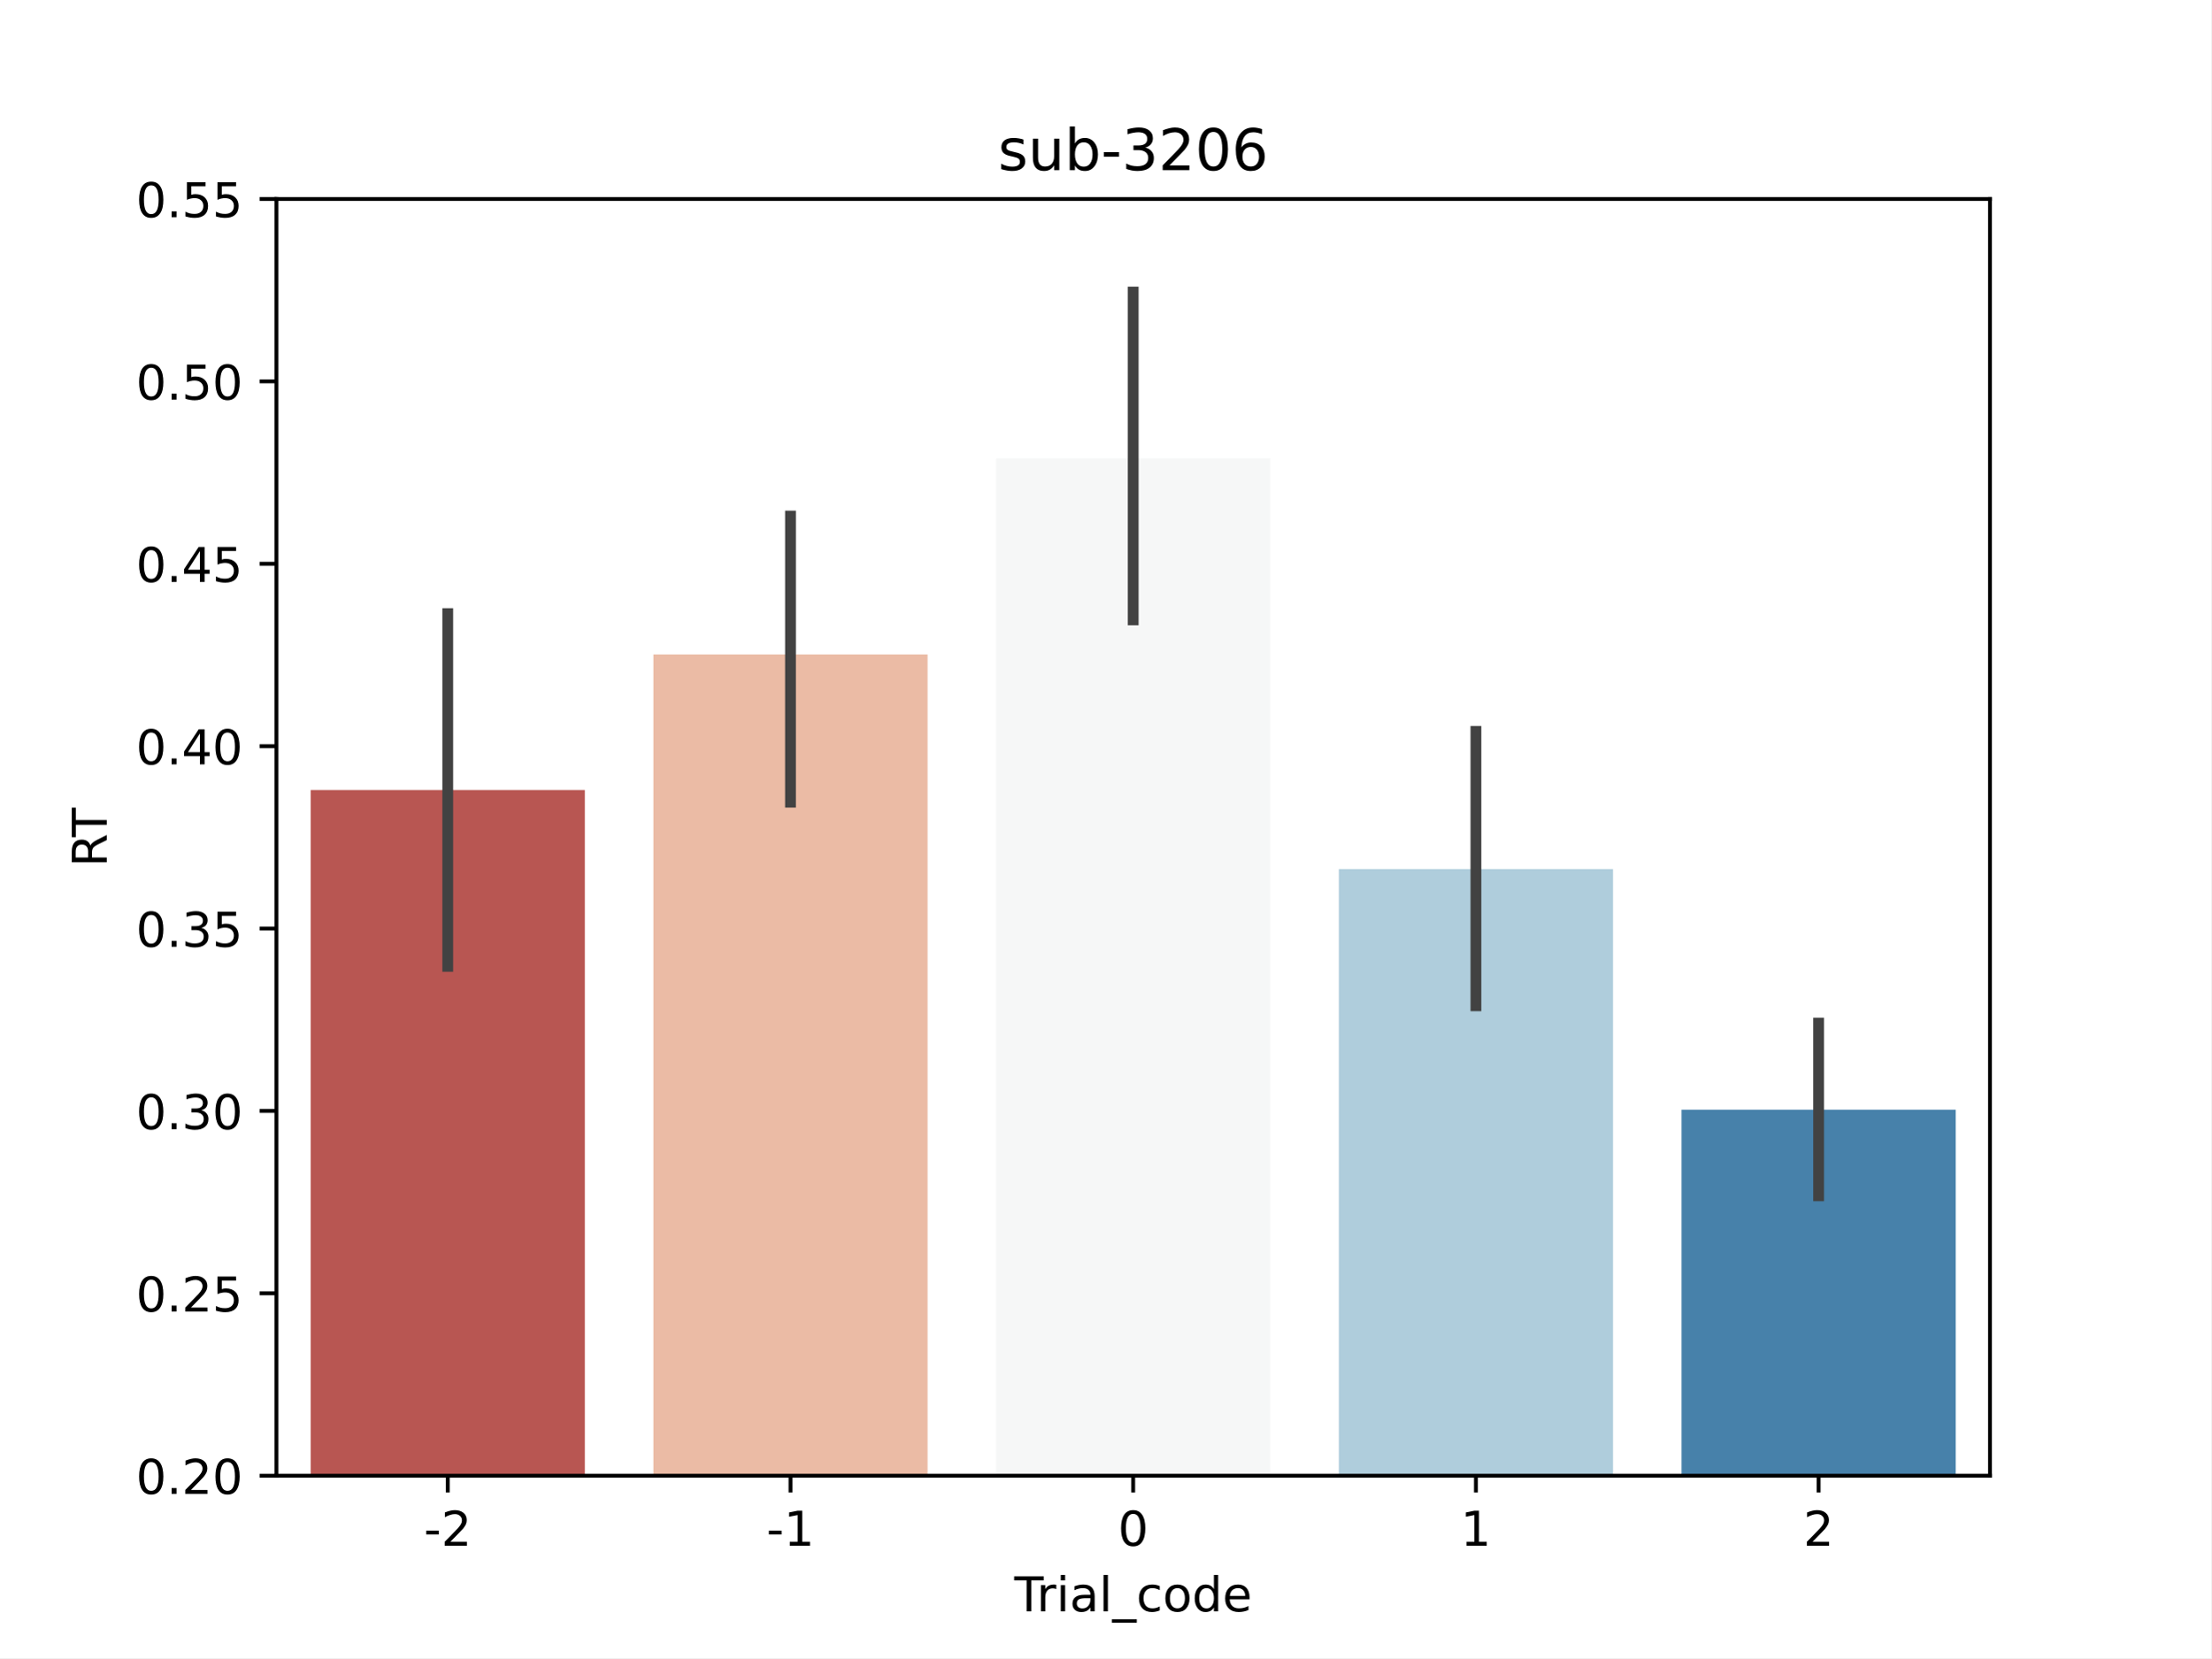
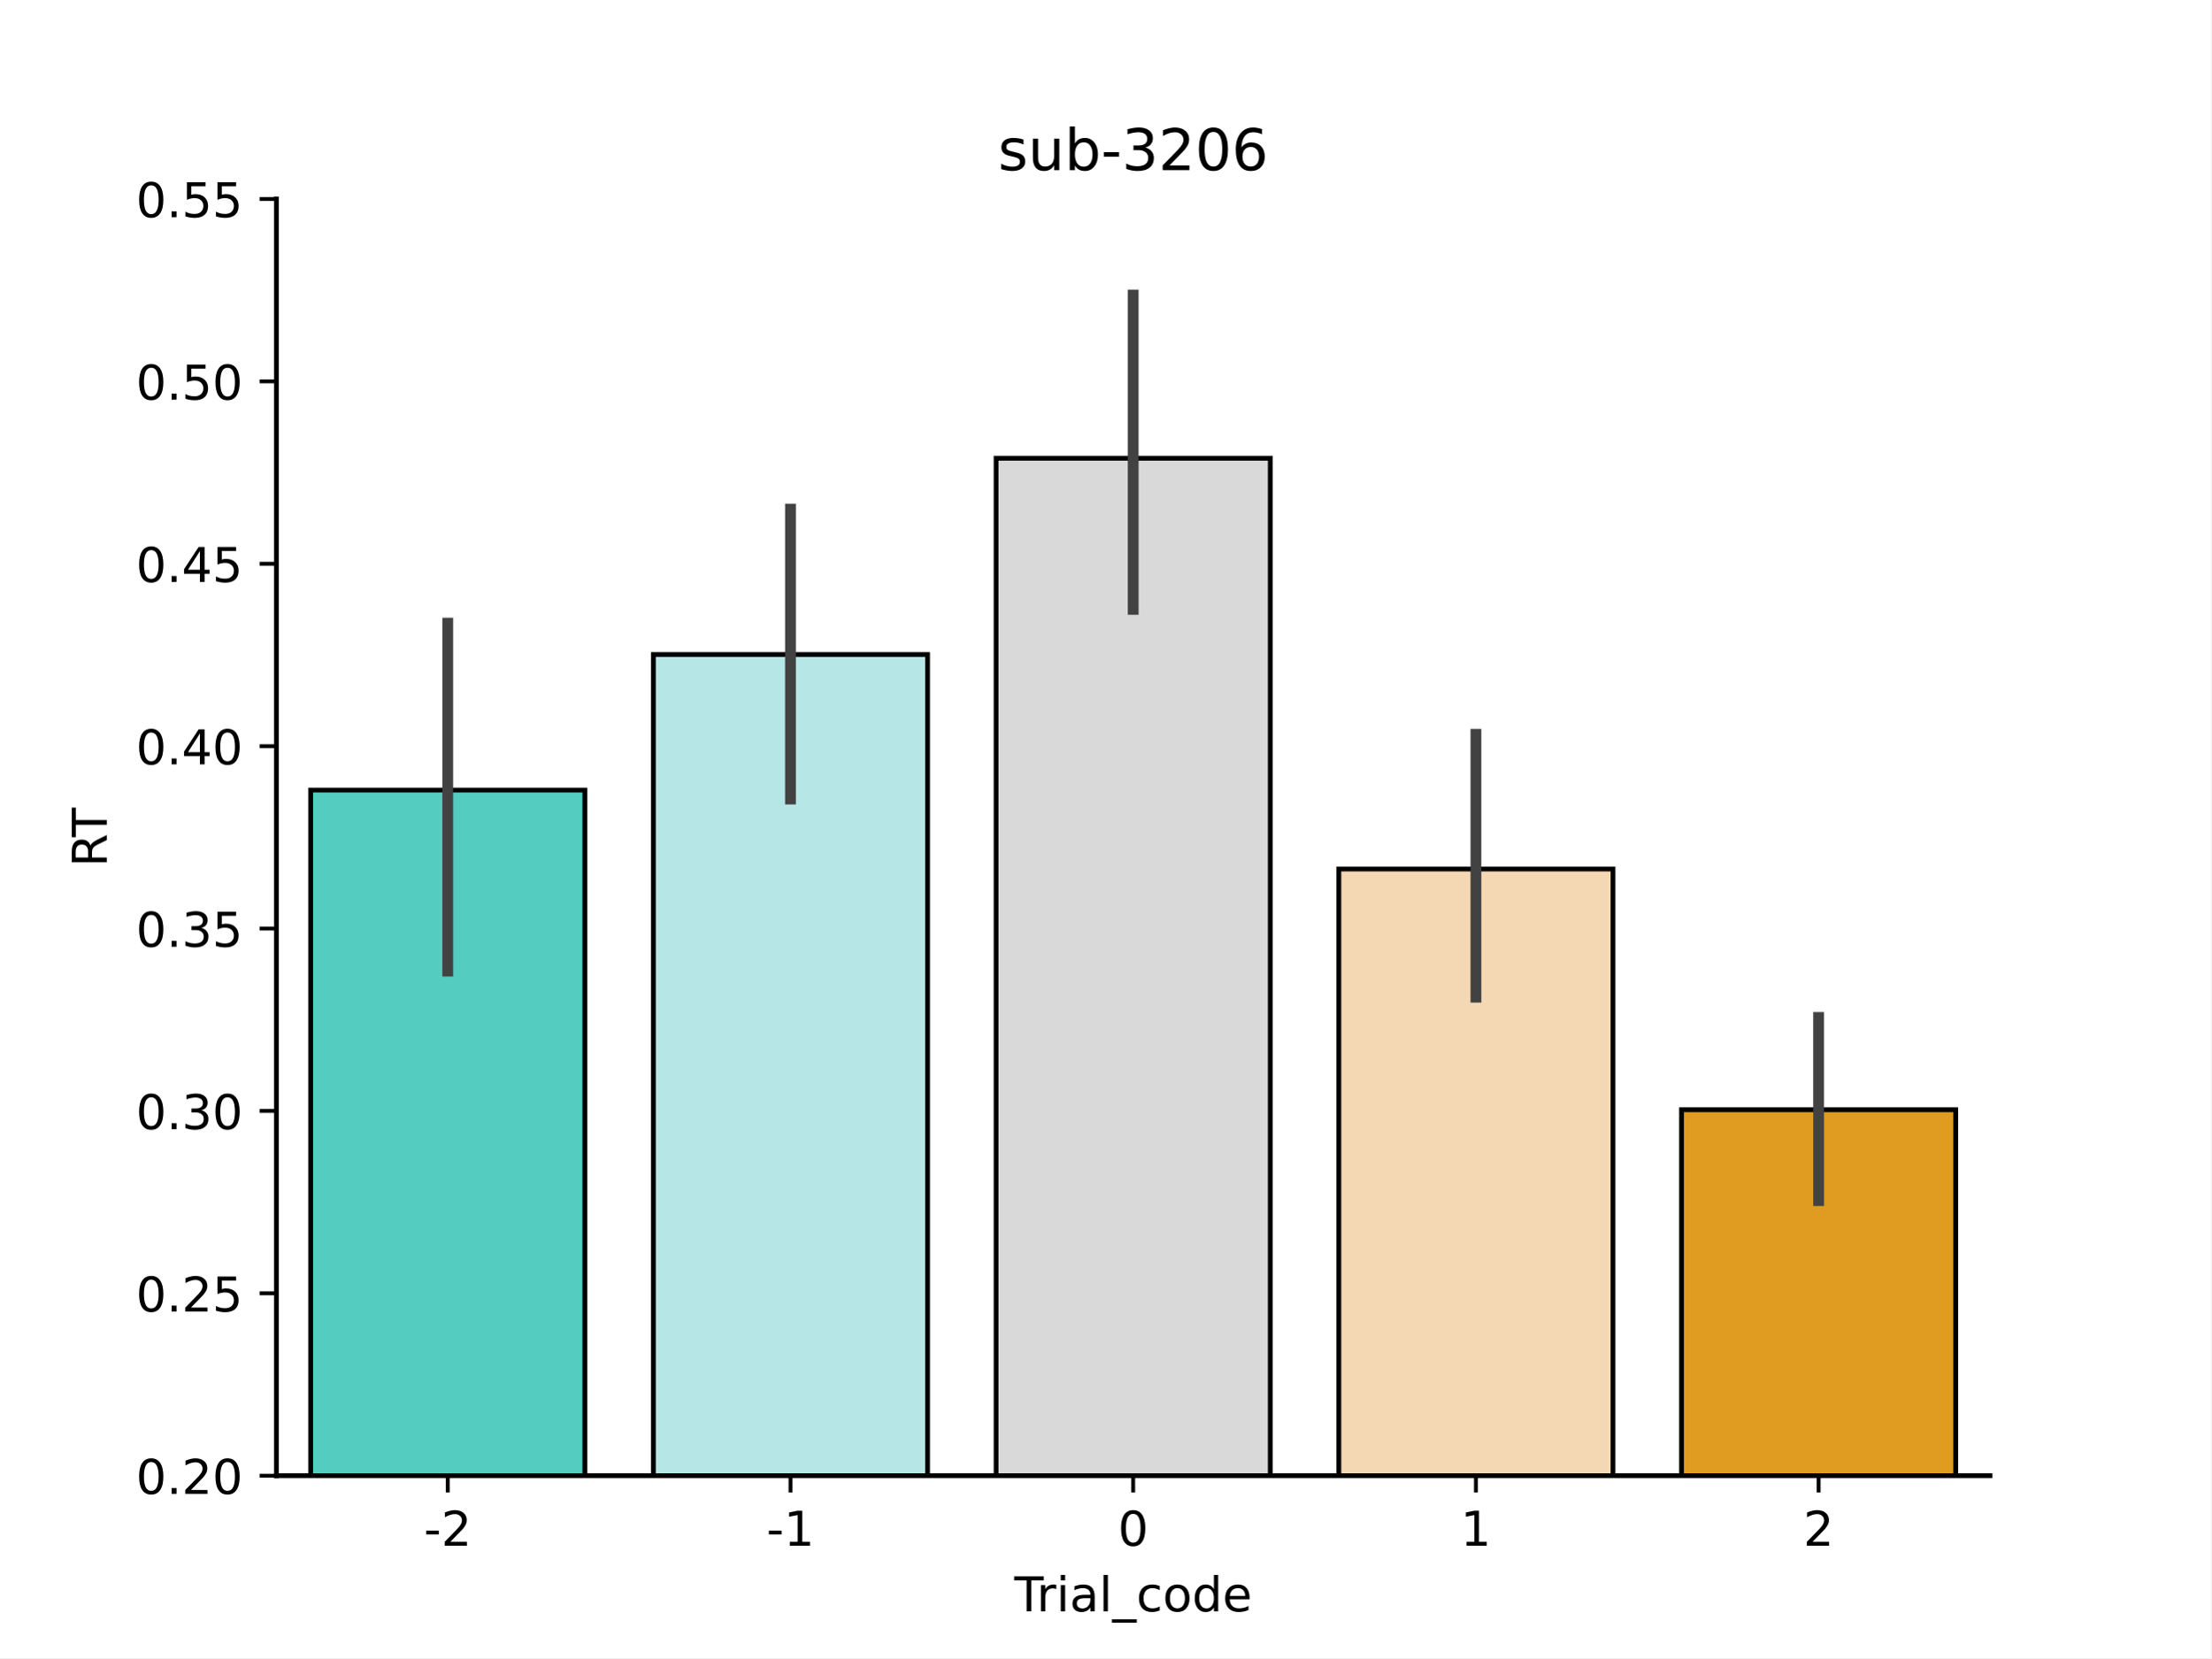
<svg xmlns="http://www.w3.org/2000/svg" xmlns:xlink="http://www.w3.org/1999/xlink" width="460.8pt" height="345.6pt" viewBox="0 0 460.8 345.6" version="1.1">
  <defs>
    <style type="text/css">*{stroke-linejoin: round; stroke-linecap: butt}</style>
  </defs>
  <g id="figure_1">
    <g id="patch_1">
      <path d="M 0 345.6  L 460.8 345.6  L 460.8 0  L 0 0  z " style="fill: #ffffff" />
    </g>
    <g id="axes_1">
      <g id="patch_2">
        <path d="M 57.6 307.584  L 414.72 307.584  L 414.72 41.472  L 57.6 41.472  z " style="fill: #ffffff" />
      </g>
      <g id="patch_3">
-         <path d="M 64.742 459.648  L 121.882 459.648  L 121.882 164.674  L 64.742 164.674  z " clip-path="url(#p98da6ce7bb)" style="fill: #b85652" />
+         <path d="M 64.742 459.648  L 121.882 459.648  L 121.882 164.674  L 64.742 164.674  z " clip-path="url(#p8450c2b8b8)" style="fill: #54ccc0; stroke: #000000; stroke-linejoin: miter" />
      </g>
      <g id="patch_4">
-         <path d="M 136.166 459.648  L 193.306 459.648  L 193.306 136.415  L 136.166 136.415  z " clip-path="url(#p98da6ce7bb)" style="fill: #ebbba5" />
+         <path d="M 136.166 459.648  L 193.306 459.648  L 193.306 136.415  L 136.166 136.415  z " clip-path="url(#p8450c2b8b8)" style="fill: #b7e6e6; stroke: #000000; stroke-linejoin: miter" />
      </g>
      <g id="patch_5">
-         <path d="M 207.59 459.648  L 264.73 459.648  L 264.73 95.513  L 207.59 95.513  z " clip-path="url(#p98da6ce7bb)" style="fill: #f6f7f7" />
+         <path d="M 207.59 459.648  L 264.73 459.648  L 264.73 95.513  L 207.59 95.513  z " clip-path="url(#p8450c2b8b8)" style="fill: #d9d9d9; stroke: #000000; stroke-linejoin: miter" />
      </g>
      <g id="patch_6">
-         <path d="M 279.014 459.648  L 336.154 459.648  L 336.154 181.132  L 279.014 181.132  z " clip-path="url(#p98da6ce7bb)" style="fill: #afcddc" />
+         <path d="M 279.014 459.648  L 336.154 459.648  L 336.154 181.132  L 279.014 181.132  z " clip-path="url(#p8450c2b8b8)" style="fill: #f4d7b3; stroke: #000000; stroke-linejoin: miter" />
      </g>
      <g id="patch_7">
-         <path d="M 350.438 459.648  L 407.578 459.648  L 407.578 231.299  L 350.438 231.299  z " clip-path="url(#p98da6ce7bb)" style="fill: #4781aa" />
+         <path d="M 350.438 459.648  L 407.578 459.648  L 407.578 231.299  L 350.438 231.299  z " clip-path="url(#p8450c2b8b8)" style="fill: #df9c20; stroke: #000000; stroke-linejoin: miter" />
      </g>
      <g id="matplotlib.axis_1">
        <g id="xtick_1">
          <g id="line2d_1">
            <defs>
-               <path id="ma66d582513" d="M 0 0  L 0 3.5  " style="stroke: #000000; stroke-width: 0.8" />
+               <path id="m83496d5bfd" d="M 0 0  L 0 3.5  " style="stroke: #000000; stroke-width: 0.8" />
            </defs>
            <g>
-               <use xlink:href="#ma66d582513" x="93.312" y="307.584" style="stroke: #000000; stroke-width: 0.8" />
+               <use xlink:href="#m83496d5bfd" x="93.312" y="307.584" style="stroke: #000000; stroke-width: 0.8" />
            </g>
          </g>
          <g id="text_1">
            <text style="font: 10px 'DejaVu Sans', 'Bitstream Vera Sans', 'Computer Modern Sans Serif', 'Lucida Grande', 'Verdana', 'Geneva', 'Lucid', 'Arial', 'Helvetica', 'Avant Garde', sans-serif; text-anchor: middle" x="93.312" y="322.182" transform="rotate(-0 93.312 322.1824)">-2</text>
          </g>
        </g>
        <g id="xtick_2">
          <g id="line2d_2">
            <g>
-               <use xlink:href="#ma66d582513" x="164.736" y="307.584" style="stroke: #000000; stroke-width: 0.8" />
+               <use xlink:href="#m83496d5bfd" x="164.736" y="307.584" style="stroke: #000000; stroke-width: 0.8" />
            </g>
          </g>
          <g id="text_2">
            <text style="font: 10px 'DejaVu Sans', 'Bitstream Vera Sans', 'Computer Modern Sans Serif', 'Lucida Grande', 'Verdana', 'Geneva', 'Lucid', 'Arial', 'Helvetica', 'Avant Garde', sans-serif; text-anchor: middle" x="164.736" y="322.182" transform="rotate(-0 164.736 322.1824)">-1</text>
          </g>
        </g>
        <g id="xtick_3">
          <g id="line2d_3">
            <g>
-               <use xlink:href="#ma66d582513" x="236.16" y="307.584" style="stroke: #000000; stroke-width: 0.8" />
+               <use xlink:href="#m83496d5bfd" x="236.16" y="307.584" style="stroke: #000000; stroke-width: 0.8" />
            </g>
          </g>
          <g id="text_3">
            <text style="font: 10px 'DejaVu Sans', 'Bitstream Vera Sans', 'Computer Modern Sans Serif', 'Lucida Grande', 'Verdana', 'Geneva', 'Lucid', 'Arial', 'Helvetica', 'Avant Garde', sans-serif; text-anchor: middle" x="236.16" y="322.182" transform="rotate(-0 236.16 322.1824)">0</text>
          </g>
        </g>
        <g id="xtick_4">
          <g id="line2d_4">
            <g>
-               <use xlink:href="#ma66d582513" x="307.584" y="307.584" style="stroke: #000000; stroke-width: 0.8" />
+               <use xlink:href="#m83496d5bfd" x="307.584" y="307.584" style="stroke: #000000; stroke-width: 0.8" />
            </g>
          </g>
          <g id="text_4">
            <text style="font: 10px 'DejaVu Sans', 'Bitstream Vera Sans', 'Computer Modern Sans Serif', 'Lucida Grande', 'Verdana', 'Geneva', 'Lucid', 'Arial', 'Helvetica', 'Avant Garde', sans-serif; text-anchor: middle" x="307.584" y="322.182" transform="rotate(-0 307.584 322.1824)">1</text>
          </g>
        </g>
        <g id="xtick_5">
          <g id="line2d_5">
            <g>
-               <use xlink:href="#ma66d582513" x="379.008" y="307.584" style="stroke: #000000; stroke-width: 0.8" />
+               <use xlink:href="#m83496d5bfd" x="379.008" y="307.584" style="stroke: #000000; stroke-width: 0.8" />
            </g>
          </g>
          <g id="text_5">
            <text style="font: 10px 'DejaVu Sans', 'Bitstream Vera Sans', 'Computer Modern Sans Serif', 'Lucida Grande', 'Verdana', 'Geneva', 'Lucid', 'Arial', 'Helvetica', 'Avant Garde', sans-serif; text-anchor: middle" x="379.008" y="322.182" transform="rotate(-0 379.008 322.1824)">2</text>
          </g>
        </g>
        <g id="text_6">
          <text style="font: 10px 'DejaVu Sans', 'Bitstream Vera Sans', 'Computer Modern Sans Serif', 'Lucida Grande', 'Verdana', 'Geneva', 'Lucid', 'Arial', 'Helvetica', 'Avant Garde', sans-serif; text-anchor: middle" x="236.16" y="335.861" transform="rotate(-0 236.16 335.8606)">Trial_code</text>
        </g>
      </g>
      <g id="matplotlib.axis_2">
        <g id="ytick_1">
          <g id="line2d_6">
            <defs>
-               <path id="me745962433" d="M 0 0  L -3.5 0  " style="stroke: #000000; stroke-width: 0.8" />
+               <path id="m3a9203cf2e" d="M 0 0  L -3.5 0  " style="stroke: #000000; stroke-width: 0.8" />
            </defs>
            <g>
-               <use xlink:href="#me745962433" x="57.6" y="307.584" style="stroke: #000000; stroke-width: 0.8" />
+               <use xlink:href="#m3a9203cf2e" x="57.6" y="307.584" style="stroke: #000000; stroke-width: 0.8" />
            </g>
          </g>
          <g id="text_7">
            <text style="font: 10px 'DejaVu Sans', 'Bitstream Vera Sans', 'Computer Modern Sans Serif', 'Lucida Grande', 'Verdana', 'Geneva', 'Lucid', 'Arial', 'Helvetica', 'Avant Garde', sans-serif; text-anchor: end" x="50.6" y="311.383" transform="rotate(-0 50.6 311.3832)">0.20</text>
          </g>
        </g>
        <g id="ytick_2">
          <g id="line2d_7">
            <g>
-               <use xlink:href="#me745962433" x="57.6" y="269.568" style="stroke: #000000; stroke-width: 0.8" />
+               <use xlink:href="#m3a9203cf2e" x="57.6" y="269.568" style="stroke: #000000; stroke-width: 0.8" />
            </g>
          </g>
          <g id="text_8">
            <text style="font: 10px 'DejaVu Sans', 'Bitstream Vera Sans', 'Computer Modern Sans Serif', 'Lucida Grande', 'Verdana', 'Geneva', 'Lucid', 'Arial', 'Helvetica', 'Avant Garde', sans-serif; text-anchor: end" x="50.6" y="273.367" transform="rotate(-0 50.6 273.3672)">0.25</text>
          </g>
        </g>
        <g id="ytick_3">
          <g id="line2d_8">
            <g>
-               <use xlink:href="#me745962433" x="57.6" y="231.552" style="stroke: #000000; stroke-width: 0.8" />
+               <use xlink:href="#m3a9203cf2e" x="57.6" y="231.552" style="stroke: #000000; stroke-width: 0.8" />
            </g>
          </g>
          <g id="text_9">
            <text style="font: 10px 'DejaVu Sans', 'Bitstream Vera Sans', 'Computer Modern Sans Serif', 'Lucida Grande', 'Verdana', 'Geneva', 'Lucid', 'Arial', 'Helvetica', 'Avant Garde', sans-serif; text-anchor: end" x="50.6" y="235.351" transform="rotate(-0 50.6 235.3512)">0.30</text>
          </g>
        </g>
        <g id="ytick_4">
          <g id="line2d_9">
            <g>
-               <use xlink:href="#me745962433" x="57.6" y="193.536" style="stroke: #000000; stroke-width: 0.8" />
+               <use xlink:href="#m3a9203cf2e" x="57.6" y="193.536" style="stroke: #000000; stroke-width: 0.8" />
            </g>
          </g>
          <g id="text_10">
            <text style="font: 10px 'DejaVu Sans', 'Bitstream Vera Sans', 'Computer Modern Sans Serif', 'Lucida Grande', 'Verdana', 'Geneva', 'Lucid', 'Arial', 'Helvetica', 'Avant Garde', sans-serif; text-anchor: end" x="50.6" y="197.335" transform="rotate(-0 50.6 197.3352)">0.35</text>
          </g>
        </g>
        <g id="ytick_5">
          <g id="line2d_10">
            <g>
-               <use xlink:href="#me745962433" x="57.6" y="155.52" style="stroke: #000000; stroke-width: 0.8" />
+               <use xlink:href="#m3a9203cf2e" x="57.6" y="155.52" style="stroke: #000000; stroke-width: 0.8" />
            </g>
          </g>
          <g id="text_11">
            <text style="font: 10px 'DejaVu Sans', 'Bitstream Vera Sans', 'Computer Modern Sans Serif', 'Lucida Grande', 'Verdana', 'Geneva', 'Lucid', 'Arial', 'Helvetica', 'Avant Garde', sans-serif; text-anchor: end" x="50.6" y="159.319" transform="rotate(-0 50.6 159.3192)">0.40</text>
          </g>
        </g>
        <g id="ytick_6">
          <g id="line2d_11">
            <g>
-               <use xlink:href="#me745962433" x="57.6" y="117.504" style="stroke: #000000; stroke-width: 0.8" />
+               <use xlink:href="#m3a9203cf2e" x="57.6" y="117.504" style="stroke: #000000; stroke-width: 0.8" />
            </g>
          </g>
          <g id="text_12">
            <text style="font: 10px 'DejaVu Sans', 'Bitstream Vera Sans', 'Computer Modern Sans Serif', 'Lucida Grande', 'Verdana', 'Geneva', 'Lucid', 'Arial', 'Helvetica', 'Avant Garde', sans-serif; text-anchor: end" x="50.6" y="121.303" transform="rotate(-0 50.6 121.3032)">0.45</text>
          </g>
        </g>
        <g id="ytick_7">
          <g id="line2d_12">
            <g>
-               <use xlink:href="#me745962433" x="57.6" y="79.488" style="stroke: #000000; stroke-width: 0.8" />
+               <use xlink:href="#m3a9203cf2e" x="57.6" y="79.488" style="stroke: #000000; stroke-width: 0.8" />
            </g>
          </g>
          <g id="text_13">
            <text style="font: 10px 'DejaVu Sans', 'Bitstream Vera Sans', 'Computer Modern Sans Serif', 'Lucida Grande', 'Verdana', 'Geneva', 'Lucid', 'Arial', 'Helvetica', 'Avant Garde', sans-serif; text-anchor: end" x="50.6" y="83.287" transform="rotate(-0 50.6 83.28722)">0.50</text>
          </g>
        </g>
        <g id="ytick_8">
          <g id="line2d_13">
            <g>
-               <use xlink:href="#me745962433" x="57.6" y="41.472" style="stroke: #000000; stroke-width: 0.8" />
+               <use xlink:href="#m3a9203cf2e" x="57.6" y="41.472" style="stroke: #000000; stroke-width: 0.8" />
            </g>
          </g>
          <g id="text_14">
            <text style="font: 10px 'DejaVu Sans', 'Bitstream Vera Sans', 'Computer Modern Sans Serif', 'Lucida Grande', 'Verdana', 'Geneva', 'Lucid', 'Arial', 'Helvetica', 'Avant Garde', sans-serif; text-anchor: end" x="50.6" y="45.271" transform="rotate(-0 50.6 45.27122)">0.55</text>
          </g>
        </g>
        <g id="text_15">
          <text style="font: 10px 'DejaVu Sans', 'Bitstream Vera Sans', 'Computer Modern Sans Serif', 'Lucida Grande', 'Verdana', 'Geneva', 'Lucid', 'Arial', 'Helvetica', 'Avant Garde', sans-serif; text-anchor: middle" x="22.255" y="174.528" transform="rotate(-90 22.25469 174.528)">RT</text>
        </g>
      </g>
      <g id="line2d_14">
-         <path d="M 93.312 201.415  L 93.312 127.883  " clip-path="url(#p98da6ce7bb)" style="fill: none; stroke: #424242; stroke-width: 2.25; stroke-linecap: square" />
+         <path d="M 93.312 202.409  L 93.312 129.877  " clip-path="url(#p8450c2b8b8)" style="fill: none; stroke: #424242; stroke-width: 2.25; stroke-linecap: square" />
      </g>
      <g id="line2d_15">
-         <path d="M 164.736 167.201  L 164.736 107.559  " clip-path="url(#p98da6ce7bb)" style="fill: none; stroke: #424242; stroke-width: 2.25; stroke-linecap: square" />
+         <path d="M 164.736 166.539  L 164.736 106.118  " clip-path="url(#p8450c2b8b8)" style="fill: none; stroke: #424242; stroke-width: 2.25; stroke-linecap: square" />
      </g>
      <g id="line2d_16">
-         <path d="M 236.16 129.196  L 236.16 60.867  " clip-path="url(#p98da6ce7bb)" style="fill: none; stroke: #424242; stroke-width: 2.25; stroke-linecap: square" />
+         <path d="M 236.16 127.011  L 236.16 61.501  " clip-path="url(#p8450c2b8b8)" style="fill: none; stroke: #424242; stroke-width: 2.25; stroke-linecap: square" />
      </g>
      <g id="line2d_17">
-         <path d="M 307.584 209.642  L 307.584 152.439  " clip-path="url(#p98da6ce7bb)" style="fill: none; stroke: #424242; stroke-width: 2.25; stroke-linecap: square" />
+         <path d="M 307.584 207.839  L 307.584 153.056  " clip-path="url(#p8450c2b8b8)" style="fill: none; stroke: #424242; stroke-width: 2.25; stroke-linecap: square" />
      </g>
      <g id="line2d_18">
-         <path d="M 379.008 249.247  L 379.008 213.247  " clip-path="url(#p98da6ce7bb)" style="fill: none; stroke: #424242; stroke-width: 2.25; stroke-linecap: square" />
+         <path d="M 379.008 250.237  L 379.008 212.056  " clip-path="url(#p8450c2b8b8)" style="fill: none; stroke: #424242; stroke-width: 2.25; stroke-linecap: square" />
      </g>
      <g id="patch_8">
-         <path d="M 57.6 307.584  L 57.6 41.472  " style="fill: none; stroke: #000000; stroke-width: 0.8; stroke-linejoin: miter; stroke-linecap: square" />
+         <path d="M 57.6 307.584  L 57.6 41.472  " style="fill: none; stroke: #000000; stroke-linejoin: miter; stroke-linecap: square" />
      </g>
      <g id="patch_9">
-         <path d="M 414.72 307.584  L 414.72 41.472  " style="fill: none; stroke: #000000; stroke-width: 0.8; stroke-linejoin: miter; stroke-linecap: square" />
-       </g>
-       <g id="patch_10">
-         <path d="M 57.6 307.584  L 414.72 307.584  " style="fill: none; stroke: #000000; stroke-width: 0.8; stroke-linejoin: miter; stroke-linecap: square" />
-       </g>
-       <g id="patch_11">
-         <path d="M 57.6 41.472  L 414.72 41.472  " style="fill: none; stroke: #000000; stroke-width: 0.8; stroke-linejoin: miter; stroke-linecap: square" />
+         <path d="M 57.6 307.584  L 414.72 307.584  " style="fill: none; stroke: #000000; stroke-linejoin: miter; stroke-linecap: square" />
      </g>
      <g id="text_16">
        <text style="font: 12px 'DejaVu Sans', 'Bitstream Vera Sans', 'Computer Modern Sans Serif', 'Lucida Grande', 'Verdana', 'Geneva', 'Lucid', 'Arial', 'Helvetica', 'Avant Garde', sans-serif; text-anchor: middle" x="236.16" y="35.472" transform="rotate(-0 236.16 35.472)">sub-3206</text>
      </g>
    </g>
  </g>
  <defs>
-     <clipPath id="p98da6ce7bb">
+     <clipPath id="p8450c2b8b8">
      <rect x="57.6" y="41.472" width="357.12" height="266.112" />
    </clipPath>
  </defs>
</svg>
